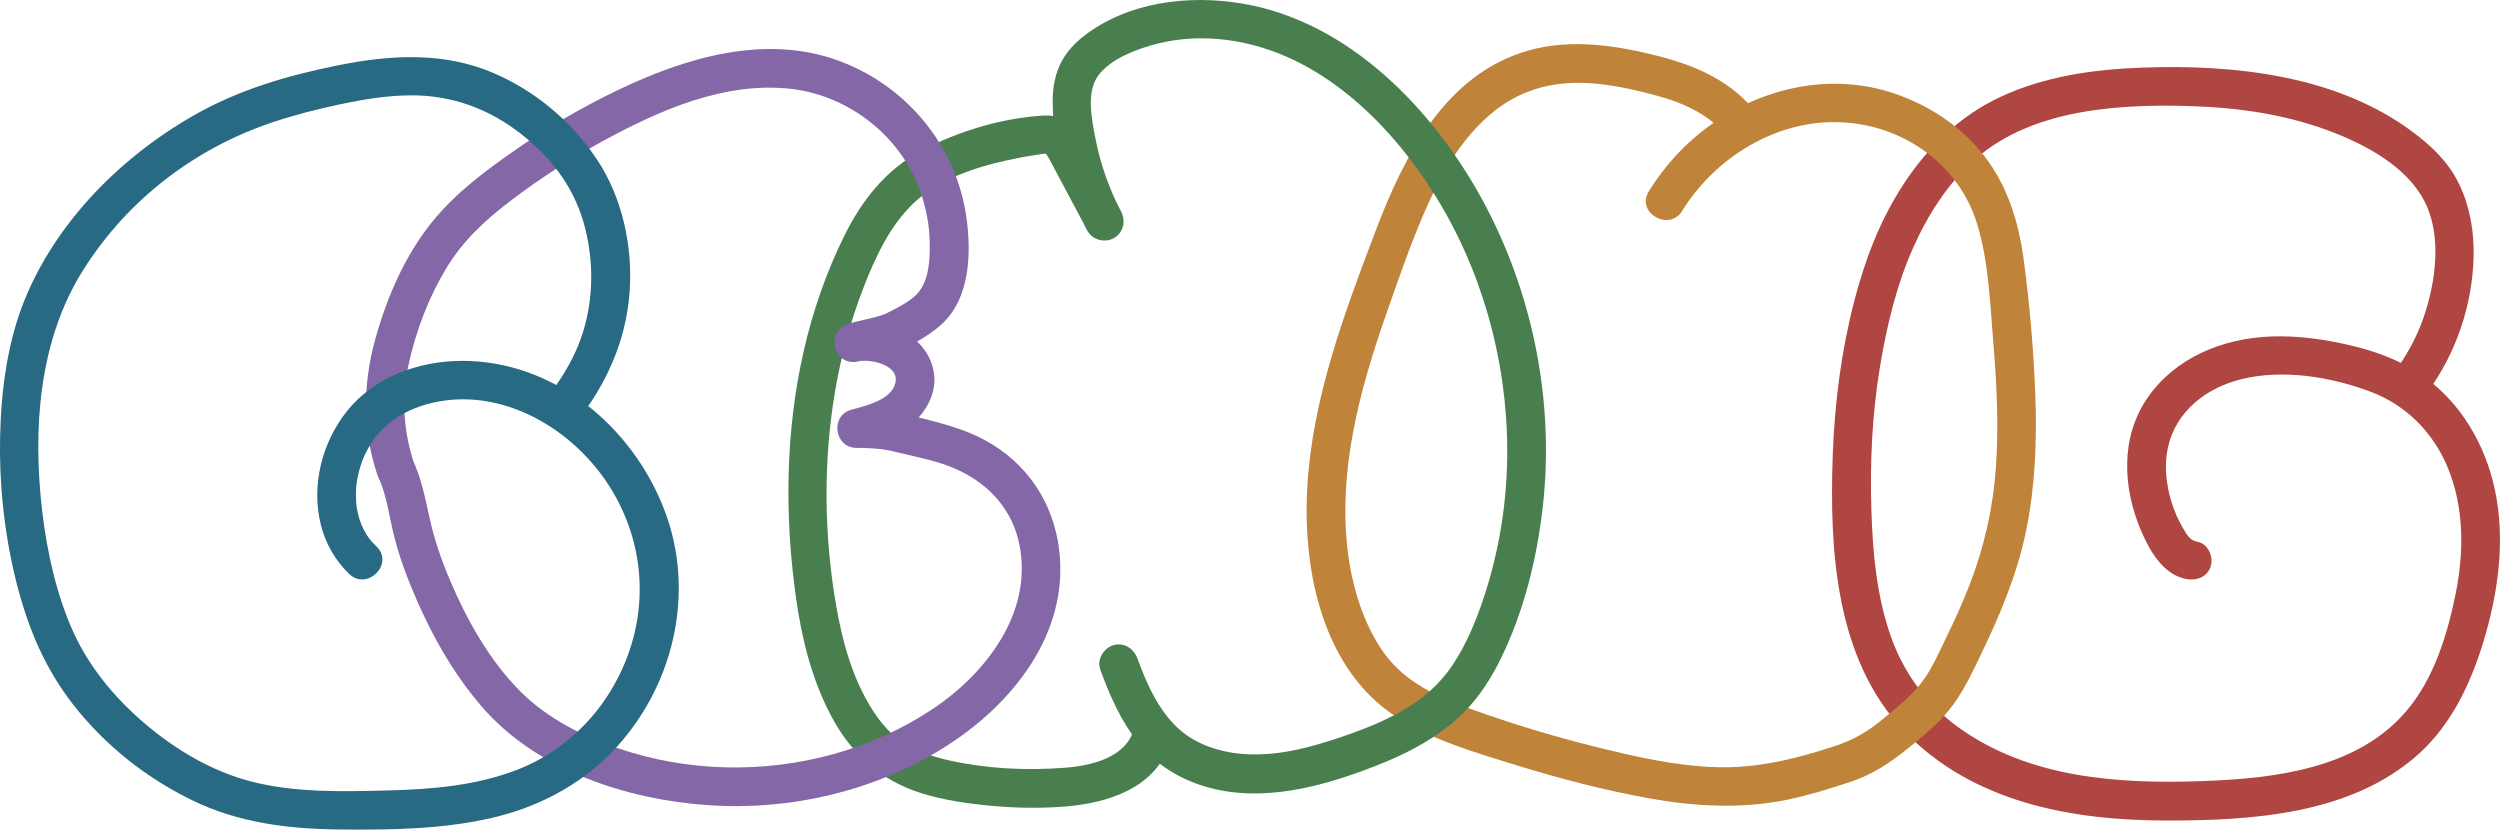
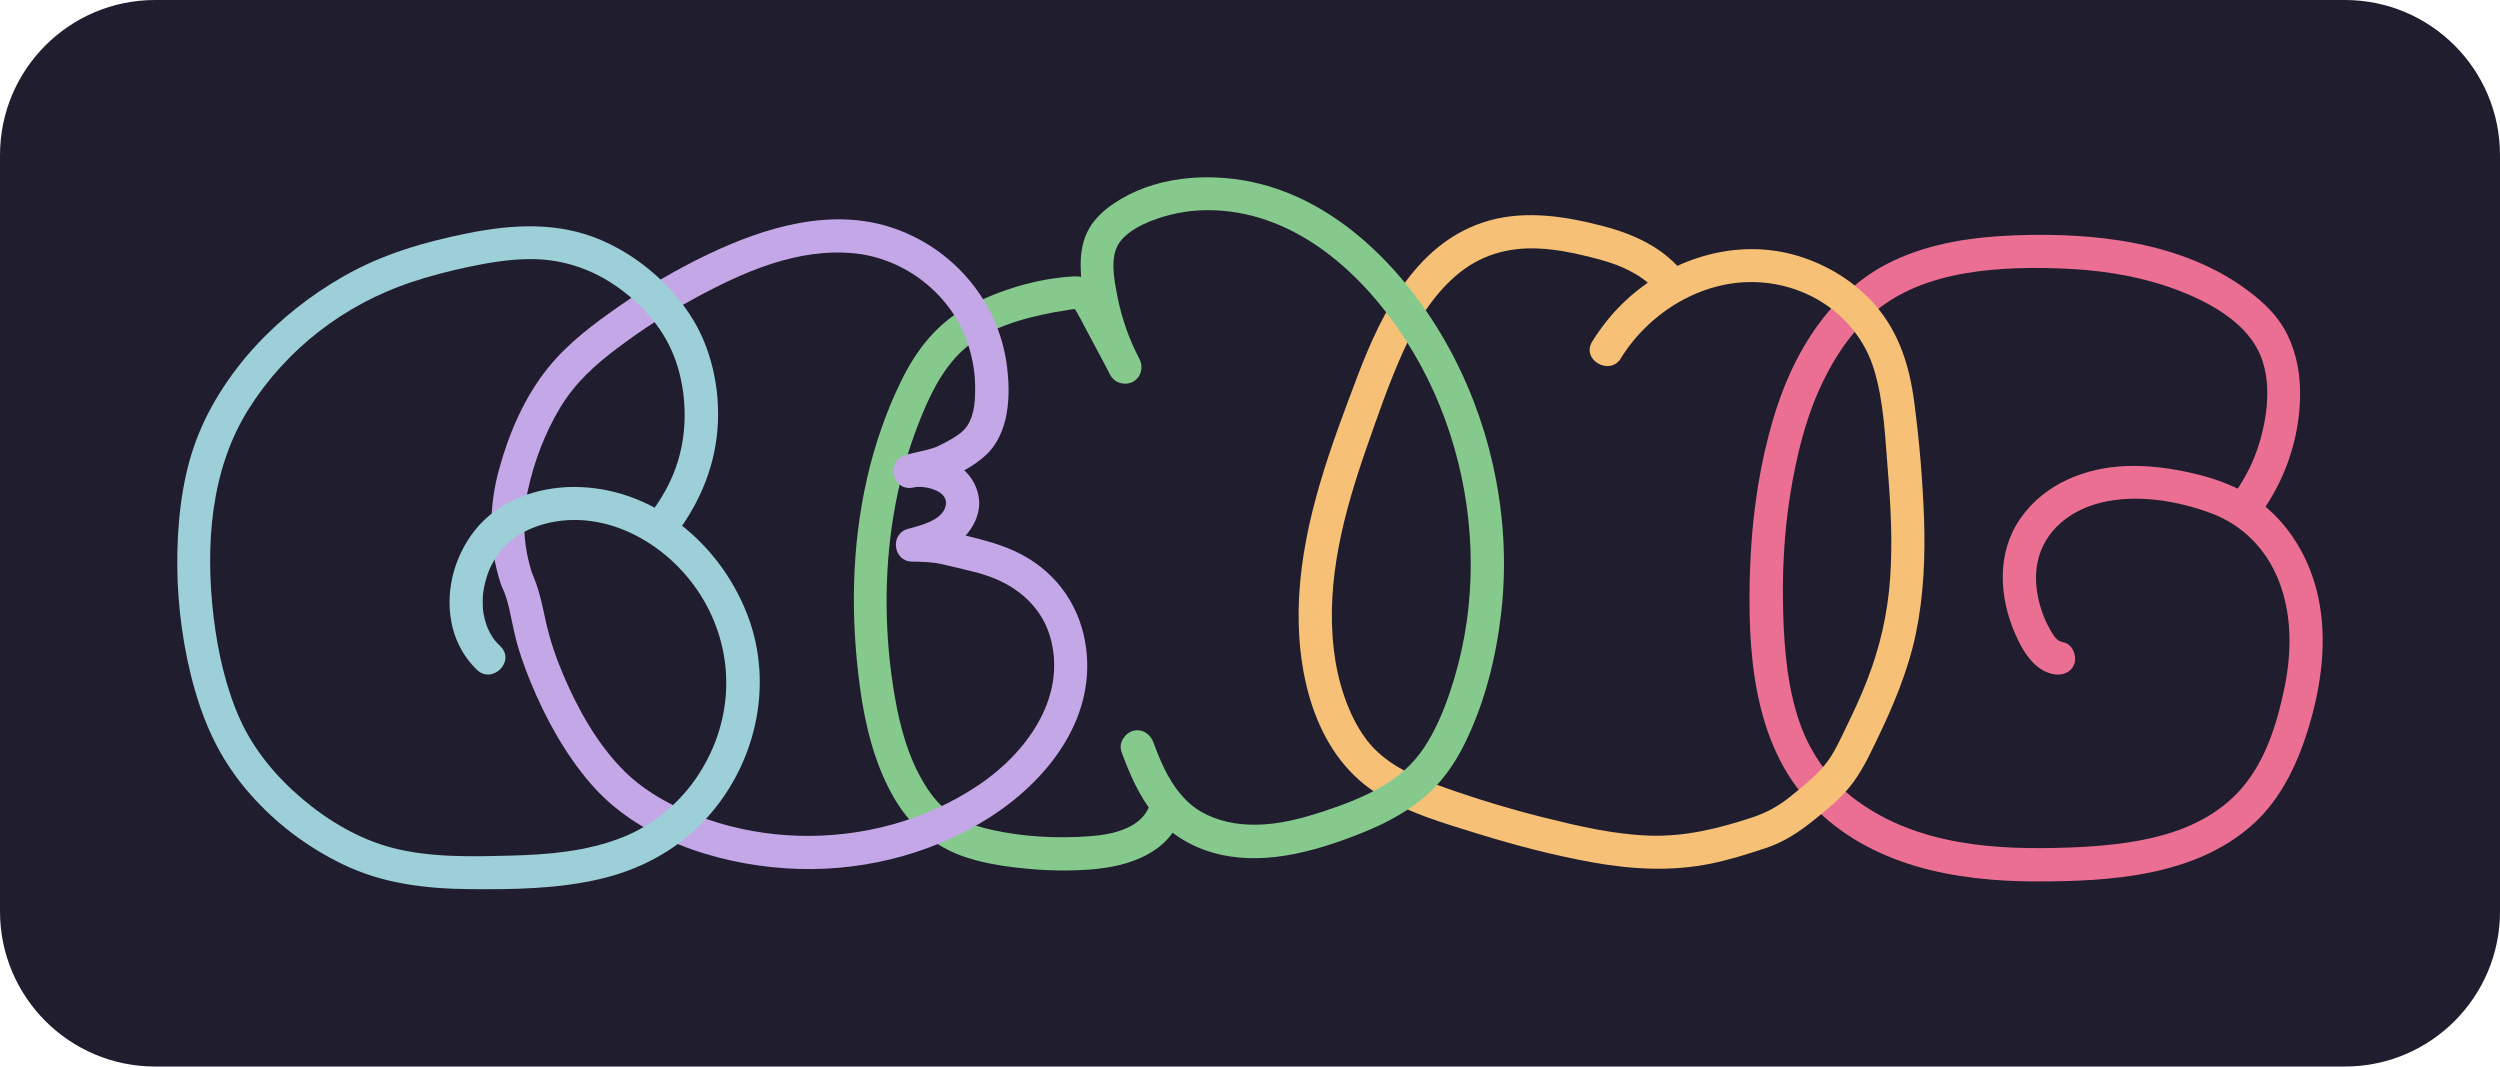
- <svg xmlns="http://www.w3.org/2000/svg" viewBox="0 0 387.28 128.52" role="img" aria-label="genug-da">
+ <svg xmlns="http://www.w3.org/2000/svg" viewBox="-32 -32 451.28 192.52" role="img" aria-label="genug-da">
+   <rect x="-32" y="-32" width="451.28" height="192.52" rx="28" fill="#1f1d2e" />
  <path fill="none" d="m339.62,86.82c-1.73-.18-2.98-1.71-3.87-3.2-3.56-5.95-4.54-13.83-.94-19.75,2.53-4.16,7.01-6.9,11.75-8.03s9.72-.82,14.5.08c4.64.87,9.27,2.33,13.07,5.12,5.44,4,8.72,10.5,9.75,17.18s0,13.53-1.94,20.01c-1.59,5.32-3.84,10.56-7.57,14.66-7.91,8.68-20.7,10.62-32.43,11.09-8.92.35-17.98.14-26.56-2.3s-16.73-7.34-21.66-14.78c-4.72-7.12-6.15-15.92-6.65-24.45-.64-10.93.07-21.97,2.51-32.65,2.71-11.86,8.13-23.94,18.46-30.37,7.41-4.62,16.45-5.77,25.19-5.99,12.76-.32,26.06,1.28,36.85,8.1,3.16,2,6.12,4.5,7.93,7.77,1.88,3.4,2.38,7.41,2.18,11.29-.34,6.67-2.69,13.22-6.66,18.58" />
-   <path fill="#b04641" d="m340.41,83.92c-1.13-.18-1.64-1.06-2.28-2.17-.75-1.3-1.34-2.65-1.77-4.09-.8-2.66-1.12-5.57-.54-8.26,1.23-5.73,6.02-9.37,11.52-10.69,6.43-1.55,13.85-.32,19.96,2,5.54,2.1,9.73,6.41,11.95,11.88,2.48,6.12,2.46,12.93,1.17,19.33s-3.37,13.2-7.62,18.2c-7.6,8.94-20.27,10.45-31.35,10.87-13.19.49-27.18-.39-38.21-8.42-4.83-3.52-8.4-8.45-10.36-14.08-2.17-6.24-2.77-12.86-2.98-19.42-.24-7.45.12-14.95,1.34-22.31,1.03-6.19,2.52-12.49,5.06-18.22,2.31-5.21,5.36-10.04,9.63-13.83,4.69-4.17,10.73-6.34,16.89-7.39s12.96-1.12,19.37-.75,13.03,1.53,19.15,3.9c5.39,2.08,11.52,5.41,14.26,10.74s1.72,12.64-.23,18.18c-1.05,2.98-2.6,5.74-4.46,8.29-.96,1.31-.22,3.35,1.08,4.1,1.52.89,3.15.24,4.1-1.08,4.41-6.04,6.93-13.48,7.1-20.96.09-3.84-.55-7.7-2.22-11.18s-4.31-5.96-7.24-8.14c-11.76-8.76-27.59-10.46-41.81-9.95-7.54.27-15.13,1.33-22.03,4.54-6.22,2.89-11.24,7.76-14.97,13.46s-6.01,11.78-7.66,18.12c-2.03,7.82-3.07,15.95-3.35,24.02-.51,14.58.41,31.48,11.05,42.62s26.1,13.87,40.62,13.88c13.26.01,28.46-.92,38.9-10.13,5.54-4.89,8.63-11.88,10.61-18.86,2.17-7.66,3.09-15.96,1.04-23.76-1.77-6.76-5.78-12.97-11.73-16.76-3.16-2.01-6.81-3.3-10.45-4.14-3.92-.91-8.02-1.48-12.06-1.34-7.43.27-14.8,3.18-19.16,9.43s-3.85,14.17-1.03,20.72c1.33,3.09,3.46,6.86,7.11,7.45,1.6.26,3.23-.41,3.69-2.1.39-1.43-.49-3.43-2.1-3.69h0Z" />
+   <path fill="#eb6f92" d="m340.41,83.92c-1.13-.18-1.64-1.06-2.28-2.17-.75-1.3-1.34-2.65-1.77-4.09-.8-2.66-1.12-5.57-.54-8.26,1.23-5.73,6.02-9.37,11.52-10.69,6.43-1.55,13.85-.32,19.96,2,5.54,2.1,9.73,6.41,11.95,11.88,2.48,6.12,2.46,12.93,1.17,19.33s-3.37,13.2-7.62,18.2c-7.6,8.94-20.27,10.45-31.35,10.87-13.19.49-27.18-.39-38.21-8.42-4.83-3.52-8.4-8.45-10.36-14.08-2.17-6.24-2.77-12.86-2.98-19.42-.24-7.45.12-14.95,1.34-22.31,1.03-6.19,2.52-12.49,5.06-18.22,2.31-5.21,5.36-10.04,9.63-13.83,4.69-4.17,10.73-6.34,16.89-7.39s12.96-1.12,19.37-.75,13.03,1.53,19.15,3.9c5.39,2.08,11.52,5.41,14.26,10.74s1.72,12.64-.23,18.18c-1.05,2.98-2.6,5.74-4.46,8.29-.96,1.31-.22,3.35,1.08,4.1,1.52.89,3.15.24,4.1-1.08,4.41-6.04,6.93-13.48,7.1-20.96.09-3.84-.55-7.7-2.22-11.18s-4.31-5.96-7.24-8.14c-11.76-8.76-27.59-10.46-41.81-9.95-7.54.27-15.13,1.33-22.03,4.54-6.22,2.89-11.24,7.76-14.97,13.46s-6.01,11.78-7.66,18.12c-2.03,7.82-3.07,15.95-3.35,24.02-.51,14.58.41,31.48,11.05,42.62s26.1,13.87,40.62,13.88c13.26.01,28.46-.92,38.9-10.13,5.54-4.89,8.63-11.88,10.61-18.86,2.17-7.66,3.09-15.96,1.04-23.76-1.77-6.76-5.78-12.97-11.73-16.76-3.16-2.01-6.81-3.3-10.45-4.14-3.92-.91-8.02-1.48-12.06-1.34-7.43.27-14.8,3.18-19.16,9.43s-3.85,14.17-1.03,20.72c1.33,3.09,3.46,6.86,7.11,7.45,1.6.26,3.23-.41,3.69-2.1.39-1.43-.49-3.43-2.1-3.69h0Z" />
  <path fill="none" d="m258.01,31.13c5.41-8.8,15.2-14.98,25.52-15.21s20.73,5.94,24.74,15.46c1.87,4.44,2.35,9.32,2.82,14.12,1.26,12.95,2.49,26.22-.78,38.81-1.82,6.99-4.97,13.54-8.22,19.99-1.73,3.43-4.11,5.79-7.09,8.22-2.49,2.03-5.06,4.29-8.11,5.33-5.04,1.71-10.16,3.32-15.45,3.83-6.64.65-13.33-.45-19.85-1.88-8.17-1.79-16.23-4.1-24.1-6.92-4.49-1.61-9.03-3.45-12.56-6.66-3.37-3.07-5.61-7.22-7.08-11.54-3.05-8.97-2.97-18.76-1.25-28.07s5-18.25,8.3-27.13c2.19-5.9,4.42-11.85,7.91-17.09s8.4-9.77,14.42-11.59c5.8-1.76,12.07-.88,17.97.54,5.4,1.3,11.05,3.28,14.35,7.74" />
-   <path fill="#bf8339" d="m260.6,32.64c5.18-8.32,14.59-14.06,24.39-13.71s18.48,6.51,21.3,15.79c1.79,5.88,2,12.3,2.5,18.39.53,6.41.85,12.86.4,19.29s-1.84,12.43-4.13,18.33c-1.1,2.84-2.38,5.61-3.71,8.34-1.17,2.4-2.26,4.96-3.96,7.02s-3.99,3.9-6.15,5.65-4.3,2.94-6.92,3.81c-6.07,2-12.13,3.51-18.57,3.29s-12.77-1.7-18.99-3.25-12.68-3.51-18.86-5.74c-5.04-1.82-10.12-4.08-13.38-8.53s-5.07-10.4-5.74-15.97c-1.5-12.53,1.83-24.87,5.93-36.6,2.04-5.82,4.06-11.74,6.61-17.36,2.33-5.13,5.25-9.99,9.57-13.69s9.35-5.09,14.83-4.84c3,.13,5.95.71,8.86,1.42,2.41.59,4.86,1.26,7.06,2.34,2.01.98,3.97,2.22,5.31,3.98.98,1.29,2.59,1.96,4.1,1.08,1.27-.74,2.06-2.81,1.08-4.1-3.73-4.89-9.21-7.34-15.04-8.84-6.53-1.69-13.62-2.79-20.23-.94-12.93,3.62-19.37,16.38-23.76,27.96-4.89,12.88-9.87,26.1-10.6,40-.68,12.77,2.42,27.98,13.91,35.37,5.54,3.56,12.28,5.49,18.52,7.42,6.74,2.08,13.6,3.87,20.54,5.12s14.24,1.69,21.39.22c3.37-.7,6.67-1.73,9.93-2.82s5.97-2.87,8.68-5.06c2.27-1.83,4.55-3.67,6.4-5.94,2.07-2.54,3.44-5.43,4.85-8.36,3-6.19,5.71-12.59,7.12-19.35s1.73-14.05,1.46-21.11-.86-13.84-1.76-20.68c-.84-6.44-2.68-12.4-6.96-17.41-3.64-4.25-8.66-7.33-13.98-8.95-11.27-3.43-23.49.54-31.76,8.63-2.07,2.03-3.89,4.34-5.42,6.8-2.05,3.29,3.14,6.3,5.18,3.03h0Z" />
+   <path fill="#f6c177" d="m260.6,32.64c5.18-8.32,14.59-14.06,24.39-13.71s18.48,6.51,21.3,15.79c1.79,5.88,2,12.3,2.5,18.39.53,6.41.85,12.86.4,19.29s-1.84,12.43-4.13,18.33c-1.1,2.84-2.38,5.61-3.71,8.34-1.17,2.4-2.26,4.96-3.96,7.02s-3.99,3.9-6.15,5.65-4.3,2.94-6.92,3.81c-6.07,2-12.13,3.51-18.57,3.29s-12.77-1.7-18.99-3.25-12.68-3.51-18.86-5.74c-5.04-1.82-10.12-4.08-13.38-8.53s-5.07-10.4-5.74-15.97c-1.5-12.53,1.83-24.87,5.93-36.6,2.04-5.82,4.06-11.74,6.61-17.36,2.33-5.13,5.25-9.99,9.57-13.69s9.35-5.09,14.83-4.84c3,.13,5.95.71,8.86,1.42,2.41.59,4.86,1.26,7.06,2.34,2.01.98,3.97,2.22,5.31,3.98.98,1.29,2.59,1.96,4.1,1.08,1.27-.74,2.06-2.81,1.08-4.1-3.73-4.89-9.21-7.34-15.04-8.84-6.53-1.69-13.62-2.79-20.23-.94-12.93,3.62-19.37,16.38-23.76,27.96-4.89,12.88-9.87,26.1-10.6,40-.68,12.77,2.42,27.98,13.91,35.37,5.54,3.56,12.28,5.49,18.52,7.42,6.74,2.08,13.6,3.87,20.54,5.12s14.24,1.69,21.39.22c3.37-.7,6.67-1.73,9.93-2.82s5.97-2.87,8.68-5.06c2.27-1.83,4.55-3.67,6.4-5.94,2.07-2.54,3.44-5.43,4.85-8.36,3-6.19,5.71-12.59,7.12-19.35s1.73-14.05,1.46-21.11-.86-13.84-1.76-20.68c-.84-6.44-2.68-12.4-6.96-17.41-3.64-4.25-8.66-7.33-13.98-8.95-11.27-3.43-23.49.54-31.76,8.63-2.07,2.03-3.89,4.34-5.42,6.8-2.05,3.29,3.14,6.3,5.18,3.03h0Z" />
  <path fill="none" d="m173.31,102.86c1.68,4.65,3.77,9.36,7.54,12.57,3.78,3.22,8.92,4.55,13.89,4.48s9.84-1.43,14.53-3.05c5.63-1.95,11.27-4.41,15.43-8.68,3.4-3.49,5.58-7.98,7.27-12.55,8.98-24.34,4.35-53.23-11.8-73.54-5.69-7.16-12.85-13.38-21.37-16.68s-18.52-3.43-26.57.92c-2.22,1.2-4.35,2.83-5.38,5.13-.86,1.93-.86,4.12-.68,6.22.48,5.8,2.16,11.5,4.91,16.63-1.96-3.68-3.93-7.37-5.89-11.05-.44-.83-.94-1.72-1.8-2.12-.71-.33-1.53-.27-2.31-.18-4.26.5-8.46,1.52-12.48,3.04-3.01,1.14-5.95,2.58-8.41,4.67-3.31,2.83-5.56,6.69-7.4,10.64-7.24,15.55-8.89,33.3-6.86,50.33.77,6.49,2.09,13,4.97,18.86,1.69,3.44,3.97,6.69,7.12,8.87,3.08,2.14,6.81,3.13,10.51,3.78,5.25.91,10.61,1.2,15.92.84,2.9-.2,5.84-.6,8.47-1.86s4.9-3.49,5.61-6.31" />
-   <path fill="#497f4f" d="m170.42,103.66c1.47,4.02,3.16,7.93,5.84,11.31s6.39,5.68,10.48,6.89c8.8,2.6,18.2-.02,26.46-3.25,4.12-1.61,8.02-3.56,11.48-6.36s5.87-6.27,7.75-10.09c3.62-7.36,5.63-15.47,6.56-23.59,1.8-15.78-1.31-32.12-8.61-46.21S210.29,4.29,194,.85c-8.26-1.74-17.77-.97-24.92,3.87-1.77,1.2-3.42,2.67-4.49,4.55-1.16,2.03-1.55,4.4-1.52,6.71.06,4.52,1.04,9.16,2.56,13.4.79,2.21,1.75,4.37,2.84,6.44l5.18-3.03c-1.62-3.05-3.25-6.09-4.87-9.14-.71-1.33-1.34-2.75-2.35-3.88-1.22-1.37-2.97-1.98-4.78-1.87-6.38.38-13.17,2.4-18.81,5.39s-9.37,7.79-12.11,13.36-4.84,11.62-6.23,17.75c-2.84,12.49-2.97,25.43-1.21,38.08.9,6.44,2.48,12.88,5.58,18.64s7.62,9.78,13.78,11.73c3.59,1.14,7.41,1.66,11.15,2s7.39.38,11.08.1c6.83-.52,14.49-2.96,16.53-10.34,1.03-3.73-4.76-5.32-5.79-1.6-1.2,4.33-6.48,5.61-10.75,5.93-5.96.45-12.07.15-17.9-1.16-2.58-.58-5.06-1.4-7.27-2.89-1.96-1.32-3.5-3.22-4.73-5.21-2.97-4.8-4.49-10.36-5.44-15.88-1.88-10.81-2.02-22.22-.19-33.05.93-5.52,2.39-10.96,4.42-16.18,1.84-4.74,4.14-9.72,7.92-13.24,4.34-4.05,10.86-5.88,16.55-6.95.75-.14,1.51-.27,2.27-.38.36-.05,1.46-.3,1.74-.14-.43-.25.14.48.19.57.38.66.72,1.34,1.08,2.01,1.66,3.12,3.32,6.23,4.98,9.35.76,1.43,2.75,1.87,4.1,1.08,1.45-.85,1.84-2.67,1.08-4.1-1.87-3.55-3.19-7.33-3.96-11.26-.58-2.96-1.49-7.29.46-9.86s5.88-4.05,9.01-4.86c3.55-.91,7.3-1.07,10.94-.59,14.52,1.89,25.98,13.51,33.1,25.57s10.69,26.42,10.23,40.53c-.23,7.04-1.46,13.94-3.72,20.65-1.18,3.48-2.6,6.87-4.63,9.95s-4.68,5.36-7.79,7.16-6.8,3.22-10.37,4.39c-3.95,1.3-8.01,2.37-12.19,2.42-3.43.05-6.92-.61-9.92-2.34s-5.04-4.56-6.58-7.64c-.79-1.58-1.43-3.21-2.03-4.86-.56-1.52-2.04-2.55-3.69-2.1-1.47.4-2.65,2.16-2.1,3.69h0Z" />
+   <path fill="#85c98d" d="m170.42,103.66c1.47,4.02,3.16,7.93,5.84,11.31s6.39,5.68,10.48,6.89c8.8,2.6,18.2-.02,26.46-3.25,4.12-1.61,8.02-3.56,11.48-6.36s5.87-6.27,7.75-10.09c3.62-7.36,5.63-15.47,6.56-23.59,1.8-15.78-1.31-32.12-8.61-46.21S210.29,4.29,194,.85c-8.26-1.74-17.77-.97-24.92,3.87-1.77,1.2-3.42,2.67-4.49,4.55-1.16,2.03-1.55,4.4-1.52,6.71.06,4.52,1.04,9.16,2.56,13.4.79,2.21,1.75,4.37,2.84,6.44l5.18-3.03c-1.62-3.05-3.25-6.09-4.87-9.14-.71-1.33-1.34-2.75-2.35-3.88-1.22-1.37-2.97-1.98-4.78-1.87-6.38.38-13.17,2.4-18.81,5.39s-9.37,7.79-12.11,13.36-4.84,11.62-6.23,17.75c-2.84,12.49-2.97,25.43-1.21,38.08.9,6.44,2.48,12.88,5.58,18.64s7.62,9.78,13.78,11.73c3.59,1.14,7.41,1.66,11.15,2s7.39.38,11.08.1c6.83-.52,14.49-2.96,16.53-10.34,1.03-3.73-4.76-5.32-5.79-1.6-1.2,4.33-6.48,5.61-10.75,5.93-5.96.45-12.07.15-17.9-1.16-2.58-.58-5.06-1.4-7.27-2.89-1.96-1.32-3.5-3.22-4.73-5.21-2.97-4.8-4.49-10.36-5.44-15.88-1.88-10.81-2.02-22.22-.19-33.05.93-5.52,2.39-10.96,4.42-16.18,1.84-4.74,4.14-9.72,7.92-13.24,4.34-4.05,10.86-5.88,16.55-6.95.75-.14,1.51-.27,2.27-.38.36-.05,1.46-.3,1.74-.14-.43-.25.14.48.19.57.38.66.72,1.34,1.08,2.01,1.66,3.12,3.32,6.23,4.98,9.35.76,1.43,2.75,1.87,4.1,1.08,1.45-.85,1.84-2.67,1.08-4.1-1.87-3.55-3.19-7.33-3.96-11.26-.58-2.96-1.49-7.29.46-9.86s5.88-4.05,9.01-4.86c3.55-.91,7.3-1.07,10.94-.59,14.52,1.89,25.98,13.51,33.1,25.57s10.69,26.42,10.23,40.53c-.23,7.04-1.46,13.94-3.72,20.65-1.18,3.48-2.6,6.87-4.63,9.95s-4.68,5.36-7.79,7.16-6.8,3.22-10.37,4.39c-3.95,1.3-8.01,2.37-12.19,2.42-3.43.05-6.92-.61-9.92-2.34s-5.04-4.56-6.58-7.64c-.79-1.58-1.43-3.21-2.03-4.86-.56-1.52-2.04-2.55-3.69-2.1-1.47.4-2.65,2.16-2.1,3.69h0Z" />
  <path fill="none" d="m61.23,72.5c-2.87-8.57-1.7-16.02,1.52-24.47,1.47-3.85,3.26-7.61,5.75-10.89,2.61-3.44,5.94-6.27,9.39-8.87,4.39-3.32,9.03-6.31,13.86-8.95,10.13-5.53,22.47-10.71,34.15-8,6.42,1.49,12.25,5.4,16.07,10.77s5.6,12.16,4.9,18.71c-.23,2.19-.76,4.42-2.1,6.16-1.24,1.62-3.07,2.67-4.88,3.61-3.72,1.94-3.75,1.13-7.73,2.48,3.01-.82,6.91.47,8.78,3.09,1.16,1.63,1.01,3.81-.08,5.5-1.85,2.88-5.13,3.84-8.24,4.7,5.17.04,6.44.66,11.48,1.83s9.95,3.61,13.17,7.66c4.75,5.97,5.04,14.7,1.98,21.69-3.06,6.99-8.99,12.39-15.55,16.29-16.07,9.54-36.83,10.67-53.85,2.94-3.67-1.67-7.2-3.74-10.19-6.44-2.76-2.49-5.03-5.49-7.04-8.62-3.52-5.48-6.28-11.44-8.2-17.66-1.04-3.37-1.58-8.39-3.18-11.54" />
-   <path fill="#8467a6" d="m64.12,71.71c-1.64-5-1.95-10.12-.82-15.27s3.09-10.34,5.82-14.86,6.31-7.71,10.29-10.71c4.39-3.32,9.03-6.31,13.86-8.95,8.82-4.82,18.9-9.3,29.2-8.16,8.97.99,17.07,7.31,20.08,15.84.89,2.53,1.42,5.16,1.47,7.85.05,2.39-.03,5.25-1.37,7.33-.62.96-1.51,1.63-2.47,2.22-.58.36-1.19.68-1.79,1-.31.16-.63.32-.94.47-.16.08-.33.15-.49.23.18-.08.18-.08,0,0-1.8.67-3.75.88-5.58,1.49-3.65,1.21-2.18,6.71,1.6,5.79,1.6-.39,5.98.42,5.78,2.93-.23,2.93-4.47,3.9-6.92,4.58-3.26.91-2.6,5.86.8,5.89.79,0,1.57.02,2.36.07.3.02.61.04.91.07-.03,0,1.08.12.51.04,1.14.15,2.26.42,3.37.69,2.72.66,5.52,1.2,8.09,2.32,4.81,2.07,8.5,5.78,9.81,10.83,2.78,10.69-4.48,20.6-13.15,26.39-9.48,6.34-20.9,9.38-32.27,9.08-5.63-.15-11.18-1.14-16.52-2.95s-10.91-4.6-15.05-8.72c-4.85-4.82-8.4-11.2-11.05-17.45-1.29-3.05-2.37-6.2-3.09-9.44s-1.3-6.35-2.73-9.29c-.71-1.46-2.78-1.85-4.1-1.08-1.49.87-1.79,2.64-1.08,4.1,1.1,2.24,1.57,5.39,2.17,8.04.71,3.15,1.79,6.21,3.02,9.19,2.68,6.48,6.14,12.77,10.72,18.11,8.53,9.95,22.54,14.51,35.27,15.36s25.65-2.22,36.4-8.93c10.47-6.54,19.43-17.57,17.85-30.63-.9-7.41-5.08-13.61-11.72-17.11-3.27-1.72-6.74-2.58-10.3-3.46-3.12-.77-6.21-1.21-9.43-1.25l.8,5.89c2.69-.75,5.36-1.62,7.59-3.37s4.02-4.72,3.7-7.75c-.64-6.16-7.83-9.3-13.34-7.95l1.6,5.79c1.79-.59,3.68-.8,5.45-1.44,2.63-.95,5.29-2.37,7.38-4.24,4.47-4.01,4.67-11.03,3.91-16.56-1.56-11.23-9.4-20.59-20.02-24.4-11.36-4.08-23.66-.34-34.06,4.66-5.4,2.59-10.59,5.62-15.51,9.03s-9.53,6.84-13.18,11.35c-4.27,5.28-7.06,11.79-8.85,18.3-1.88,6.84-1.94,13.89.28,20.66.5,1.54,2.07,2.54,3.69,2.1,1.51-.41,2.6-2.14,2.1-3.69h0Z" />
+   <path fill="#c4a7e7" d="m64.12,71.71c-1.64-5-1.95-10.12-.82-15.27s3.09-10.34,5.82-14.86,6.31-7.71,10.29-10.71c4.39-3.32,9.03-6.31,13.86-8.95,8.82-4.82,18.9-9.3,29.2-8.16,8.97.99,17.07,7.31,20.08,15.84.89,2.53,1.42,5.16,1.47,7.85.05,2.39-.03,5.25-1.37,7.33-.62.96-1.51,1.63-2.47,2.22-.58.36-1.19.68-1.79,1-.31.16-.63.32-.94.47-.16.08-.33.15-.49.23.18-.08.18-.08,0,0-1.8.67-3.75.88-5.58,1.49-3.65,1.21-2.18,6.71,1.6,5.79,1.6-.39,5.98.42,5.78,2.93-.23,2.93-4.47,3.9-6.92,4.58-3.26.91-2.6,5.86.8,5.89.79,0,1.57.02,2.36.07.3.02.61.04.91.07-.03,0,1.08.12.51.04,1.14.15,2.26.42,3.37.69,2.72.66,5.52,1.2,8.09,2.32,4.81,2.07,8.5,5.78,9.81,10.83,2.78,10.69-4.48,20.6-13.15,26.39-9.48,6.34-20.9,9.38-32.27,9.08-5.63-.15-11.18-1.14-16.52-2.95s-10.91-4.6-15.05-8.72c-4.85-4.82-8.4-11.2-11.05-17.45-1.29-3.05-2.37-6.2-3.09-9.44s-1.3-6.35-2.73-9.29c-.71-1.46-2.78-1.85-4.1-1.08-1.49.87-1.79,2.64-1.08,4.1,1.1,2.24,1.57,5.39,2.17,8.04.71,3.15,1.79,6.21,3.02,9.19,2.68,6.48,6.14,12.77,10.72,18.11,8.53,9.95,22.54,14.51,35.27,15.36s25.65-2.22,36.4-8.93c10.47-6.54,19.43-17.57,17.85-30.63-.9-7.41-5.08-13.61-11.72-17.11-3.27-1.72-6.74-2.58-10.3-3.46-3.12-.77-6.21-1.21-9.43-1.25l.8,5.89c2.69-.75,5.36-1.62,7.59-3.37s4.02-4.72,3.7-7.75c-.64-6.16-7.83-9.3-13.34-7.95l1.6,5.79c1.79-.59,3.68-.8,5.45-1.44,2.63-.95,5.29-2.37,7.38-4.24,4.47-4.01,4.67-11.03,3.91-16.56-1.56-11.23-9.4-20.59-20.02-24.4-11.36-4.08-23.66-.34-34.06,4.66-5.4,2.59-10.59,5.62-15.51,9.03s-9.53,6.84-13.18,11.35c-4.27,5.28-7.06,11.79-8.85,18.3-1.88,6.84-1.94,13.89.28,20.66.5,1.54,2.07,2.54,3.69,2.1,1.51-.41,2.6-2.14,2.1-3.69h0Z" />
  <path fill="none" d="m56.22,86.79c-6.64-6.24-4.71-18.37,2.56-23.86s17.81-5.01,25.87-.76c10.65,5.62,17.7,17.46,17.57,29.49-.13,12.04-7.44,23.72-18.2,29.11-8.37,4.19-18.06,4.63-27.42,4.72-8.01.08-16.27-.08-23.59-3.32-10.64-4.7-20.8-13.82-25-24.67-5.25-13.56-6.55-30.9-3-45s15.4-26.19,28.25-33c5.65-3,11.87-4.78,18.12-6.14,6.98-1.52,14.37-2.53,21.19-.37,8.78,2.77,17.71,10.73,20.44,19.52,3.49,11.24,1.45,21.88-6,31" />
-   <path fill="#286983" d="m58.34,84.67c-.97-.94-1.33-1.38-1.99-2.62-.49-.93-.83-1.99-1.08-3.38-.11-.61-.04-.27-.03-.13-.04-.31-.06-.63-.08-.94-.03-.63-.03-1.27,0-1.9.07-1.09.28-2.22.72-3.61.36-1.11.6-1.67,1.26-2.82.75-1.29,1.21-1.91,2.27-2.95,1.83-1.79,4.26-3.03,6.82-3.73,11.28-3.06,22.99,3.89,28.71,13.61,6.05,10.26,5.42,22.62-1.38,32.41-3.22,4.63-7.85,8.42-13.17,10.53-6.46,2.56-13.43,3.14-20.31,3.31s-14.41.39-21.31-1.42c-5.96-1.56-11.56-4.89-16.24-8.86s-8.71-8.78-11.24-14.41-4.01-12.26-4.74-18.47c-1.5-12.7-.6-26.46,6.35-37.48s17.38-18.81,29.09-22.79c3.54-1.2,7.17-2.12,10.82-2.89s7.14-1.33,10.79-1.36c6.4-.05,12.2,2.1,17.2,6.04s8.39,8.71,9.86,14.59,1.26,12.33-1.09,18.11c-1.15,2.83-2.81,5.52-4.73,7.9-1.02,1.26-1.23,3.01,0,4.24,1.05,1.05,3.22,1.27,4.24,0,4.76-5.89,7.88-12.72,8.45-20.33.53-7.07-1.12-14.75-5.09-20.67s-9.56-10.58-15.98-13.33c-7.68-3.3-15.87-2.84-23.91-1.24s-15.56,3.82-22.52,7.79c-5.98,3.41-11.53,7.78-16.16,12.88s-8.59,11.23-10.88,17.91S-.06,63.07,0,70.28s1.11,15.18,3.22,22.43,5.1,13.11,9.86,18.55,10.4,9.63,16.67,12.7c7.24,3.54,15.06,4.47,23.04,4.54s15.78-.04,23.41-1.8c7.02-1.62,13.52-4.97,18.56-10.17,9.57-9.87,13.14-24.71,8.12-37.64-4.99-12.87-17.07-22.99-31.28-22.99-6.67,0-13.67,2.49-17.9,7.85-3.85,4.88-5.52,11.49-3.99,17.58.72,2.87,2.25,5.53,4.38,7.58,2.78,2.68,7.03-1.56,4.24-4.24h0Z" />
+   <path fill="#9ccfd8" d="m58.34,84.67c-.97-.94-1.33-1.38-1.99-2.62-.49-.93-.83-1.99-1.08-3.38-.11-.61-.04-.27-.03-.13-.04-.31-.06-.63-.08-.94-.03-.63-.03-1.27,0-1.9.07-1.09.28-2.22.72-3.61.36-1.11.6-1.67,1.26-2.82.75-1.29,1.21-1.91,2.27-2.95,1.83-1.79,4.26-3.03,6.82-3.73,11.28-3.06,22.99,3.89,28.71,13.61,6.05,10.26,5.42,22.62-1.38,32.41-3.22,4.63-7.85,8.42-13.17,10.53-6.46,2.56-13.43,3.14-20.31,3.31s-14.41.39-21.31-1.42c-5.96-1.56-11.56-4.89-16.24-8.86s-8.71-8.78-11.24-14.41-4.01-12.26-4.74-18.47c-1.5-12.7-.6-26.46,6.35-37.48s17.38-18.81,29.09-22.79c3.54-1.2,7.17-2.12,10.82-2.89s7.14-1.33,10.79-1.36c6.4-.05,12.2,2.1,17.2,6.04s8.39,8.71,9.86,14.59,1.26,12.33-1.09,18.11c-1.15,2.83-2.81,5.52-4.73,7.9-1.02,1.26-1.23,3.01,0,4.24,1.05,1.05,3.22,1.27,4.24,0,4.76-5.89,7.88-12.72,8.45-20.33.53-7.07-1.12-14.75-5.09-20.67s-9.56-10.58-15.98-13.33c-7.68-3.3-15.87-2.84-23.91-1.24s-15.56,3.82-22.52,7.79c-5.98,3.41-11.53,7.78-16.16,12.88s-8.59,11.23-10.88,17.91S-.06,63.07,0,70.28s1.11,15.18,3.22,22.43,5.1,13.11,9.86,18.55,10.4,9.63,16.67,12.7c7.24,3.54,15.06,4.47,23.04,4.54s15.78-.04,23.41-1.8c7.02-1.62,13.52-4.97,18.56-10.17,9.57-9.87,13.14-24.71,8.12-37.64-4.99-12.87-17.07-22.99-31.28-22.99-6.67,0-13.67,2.49-17.9,7.85-3.85,4.88-5.52,11.49-3.99,17.58.72,2.87,2.25,5.53,4.38,7.58,2.78,2.68,7.03-1.56,4.24-4.24h0Z" />
</svg>
